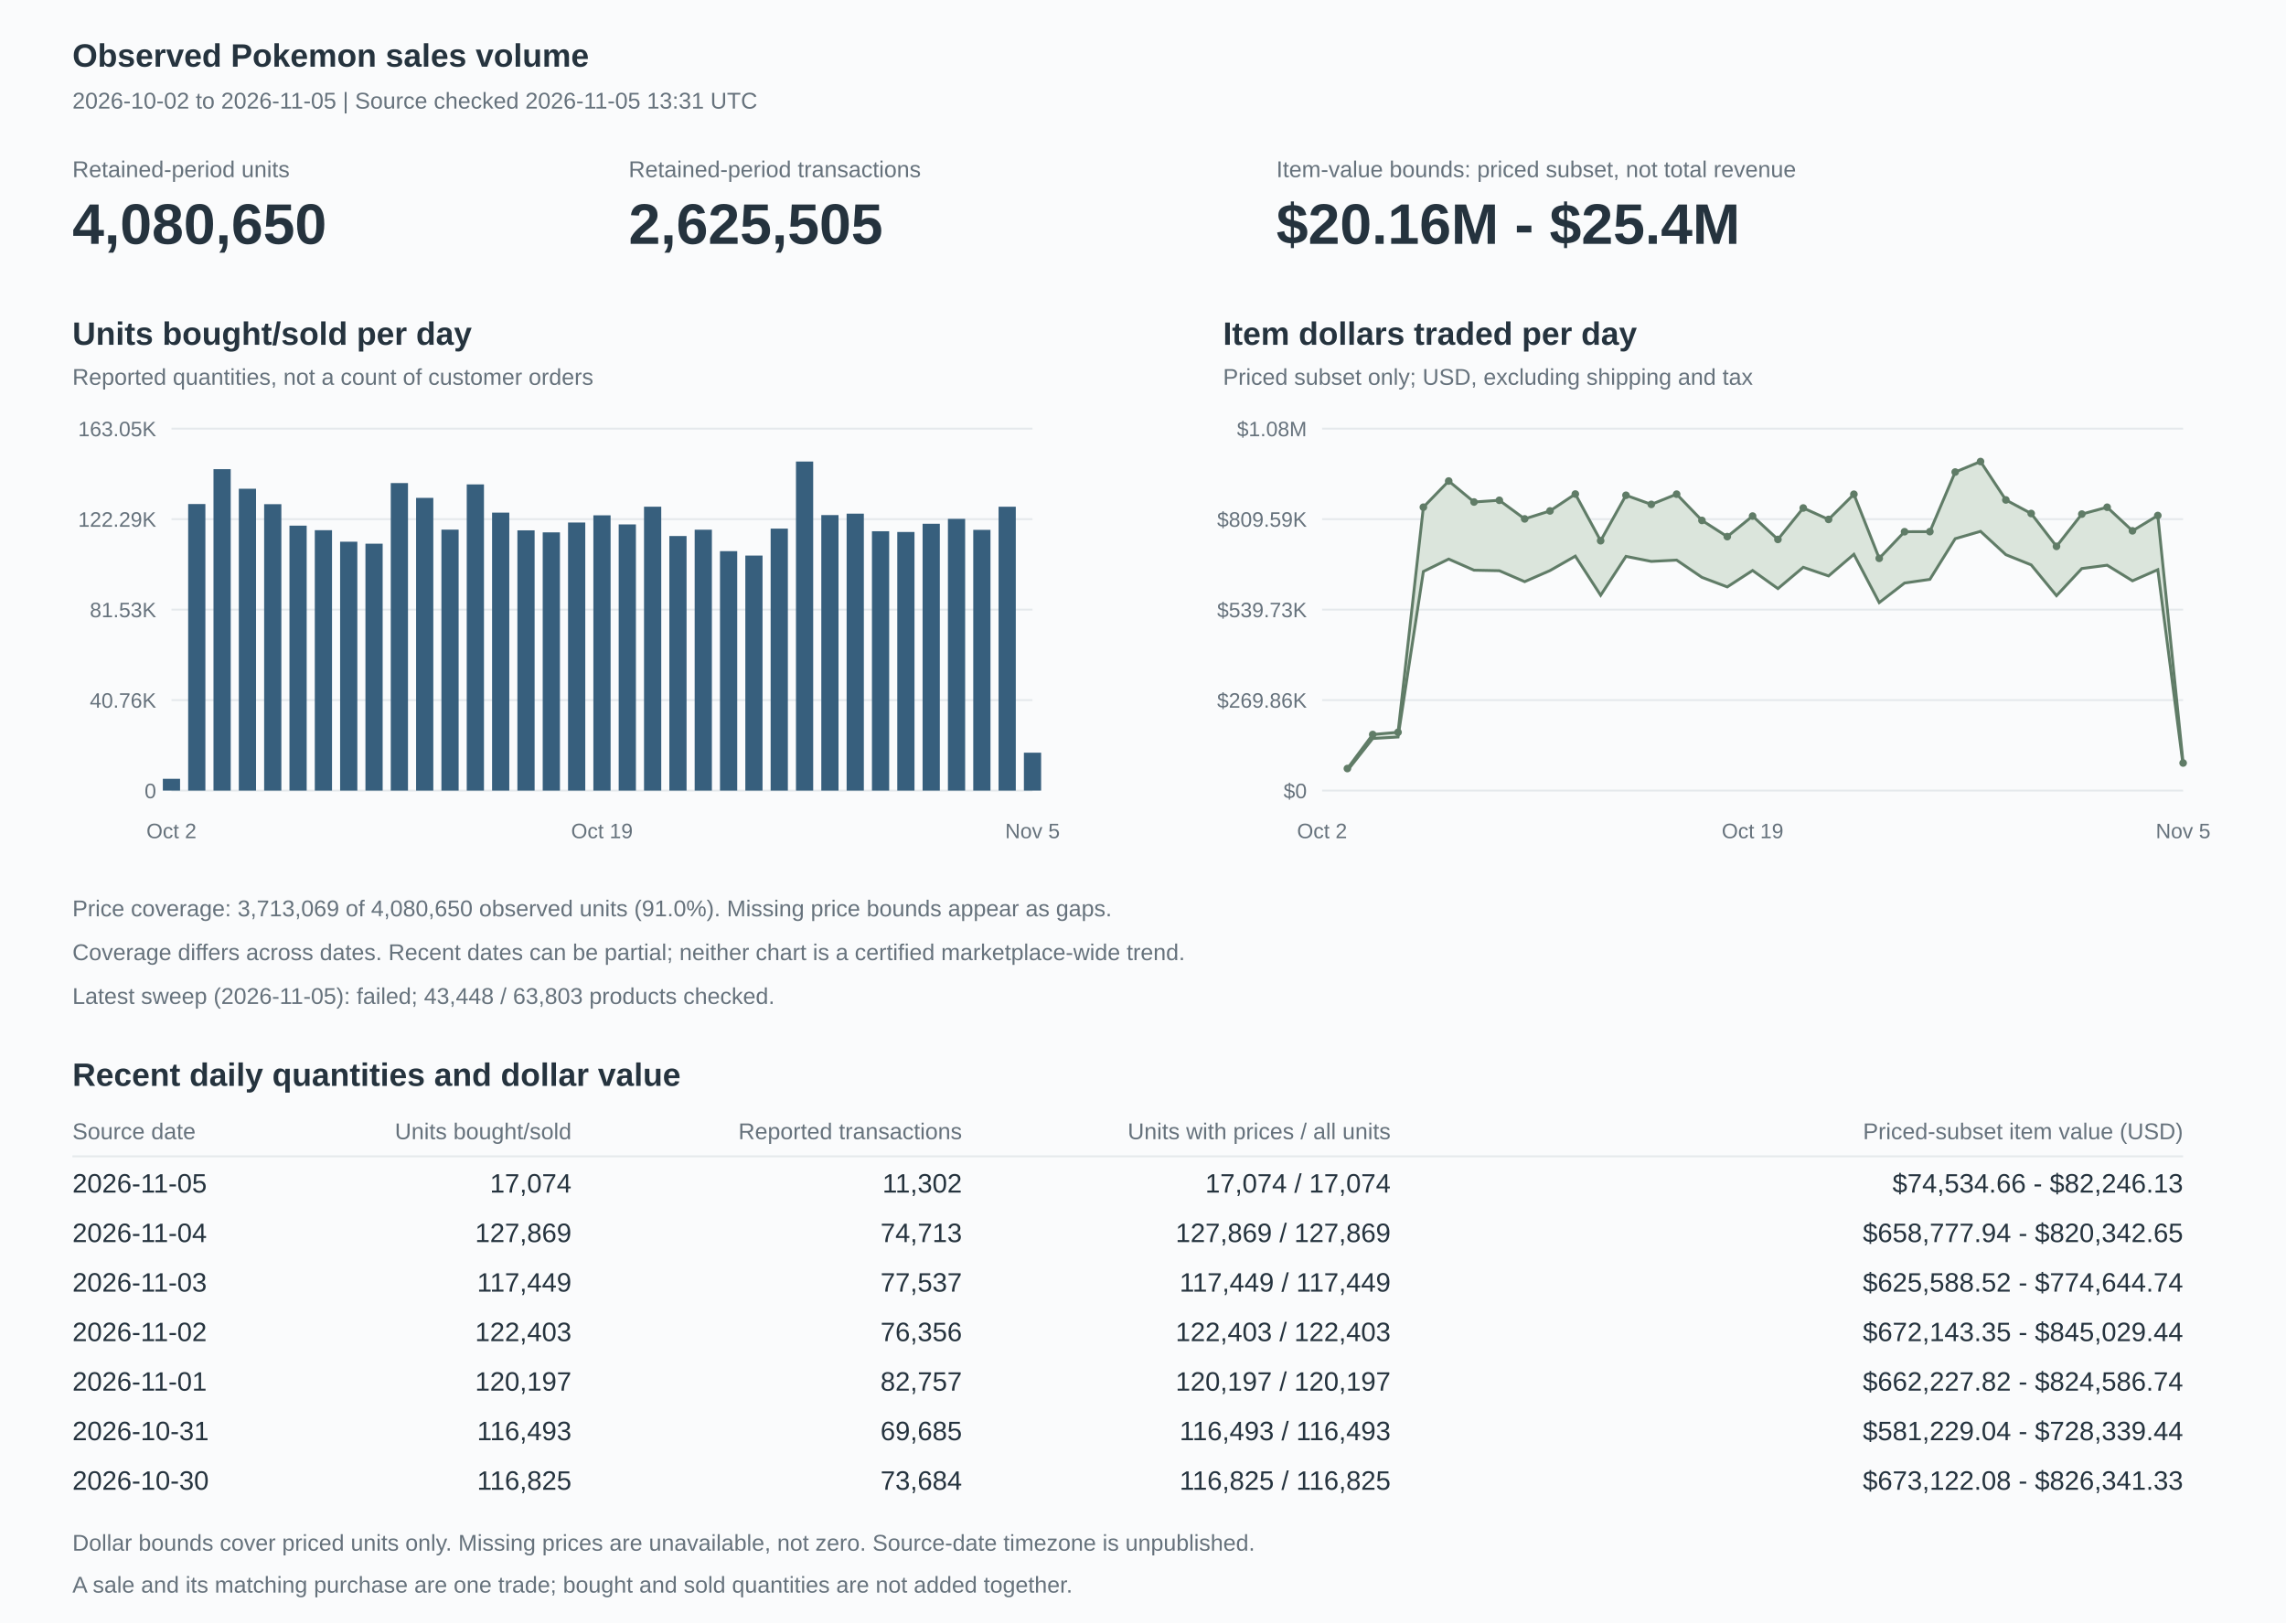
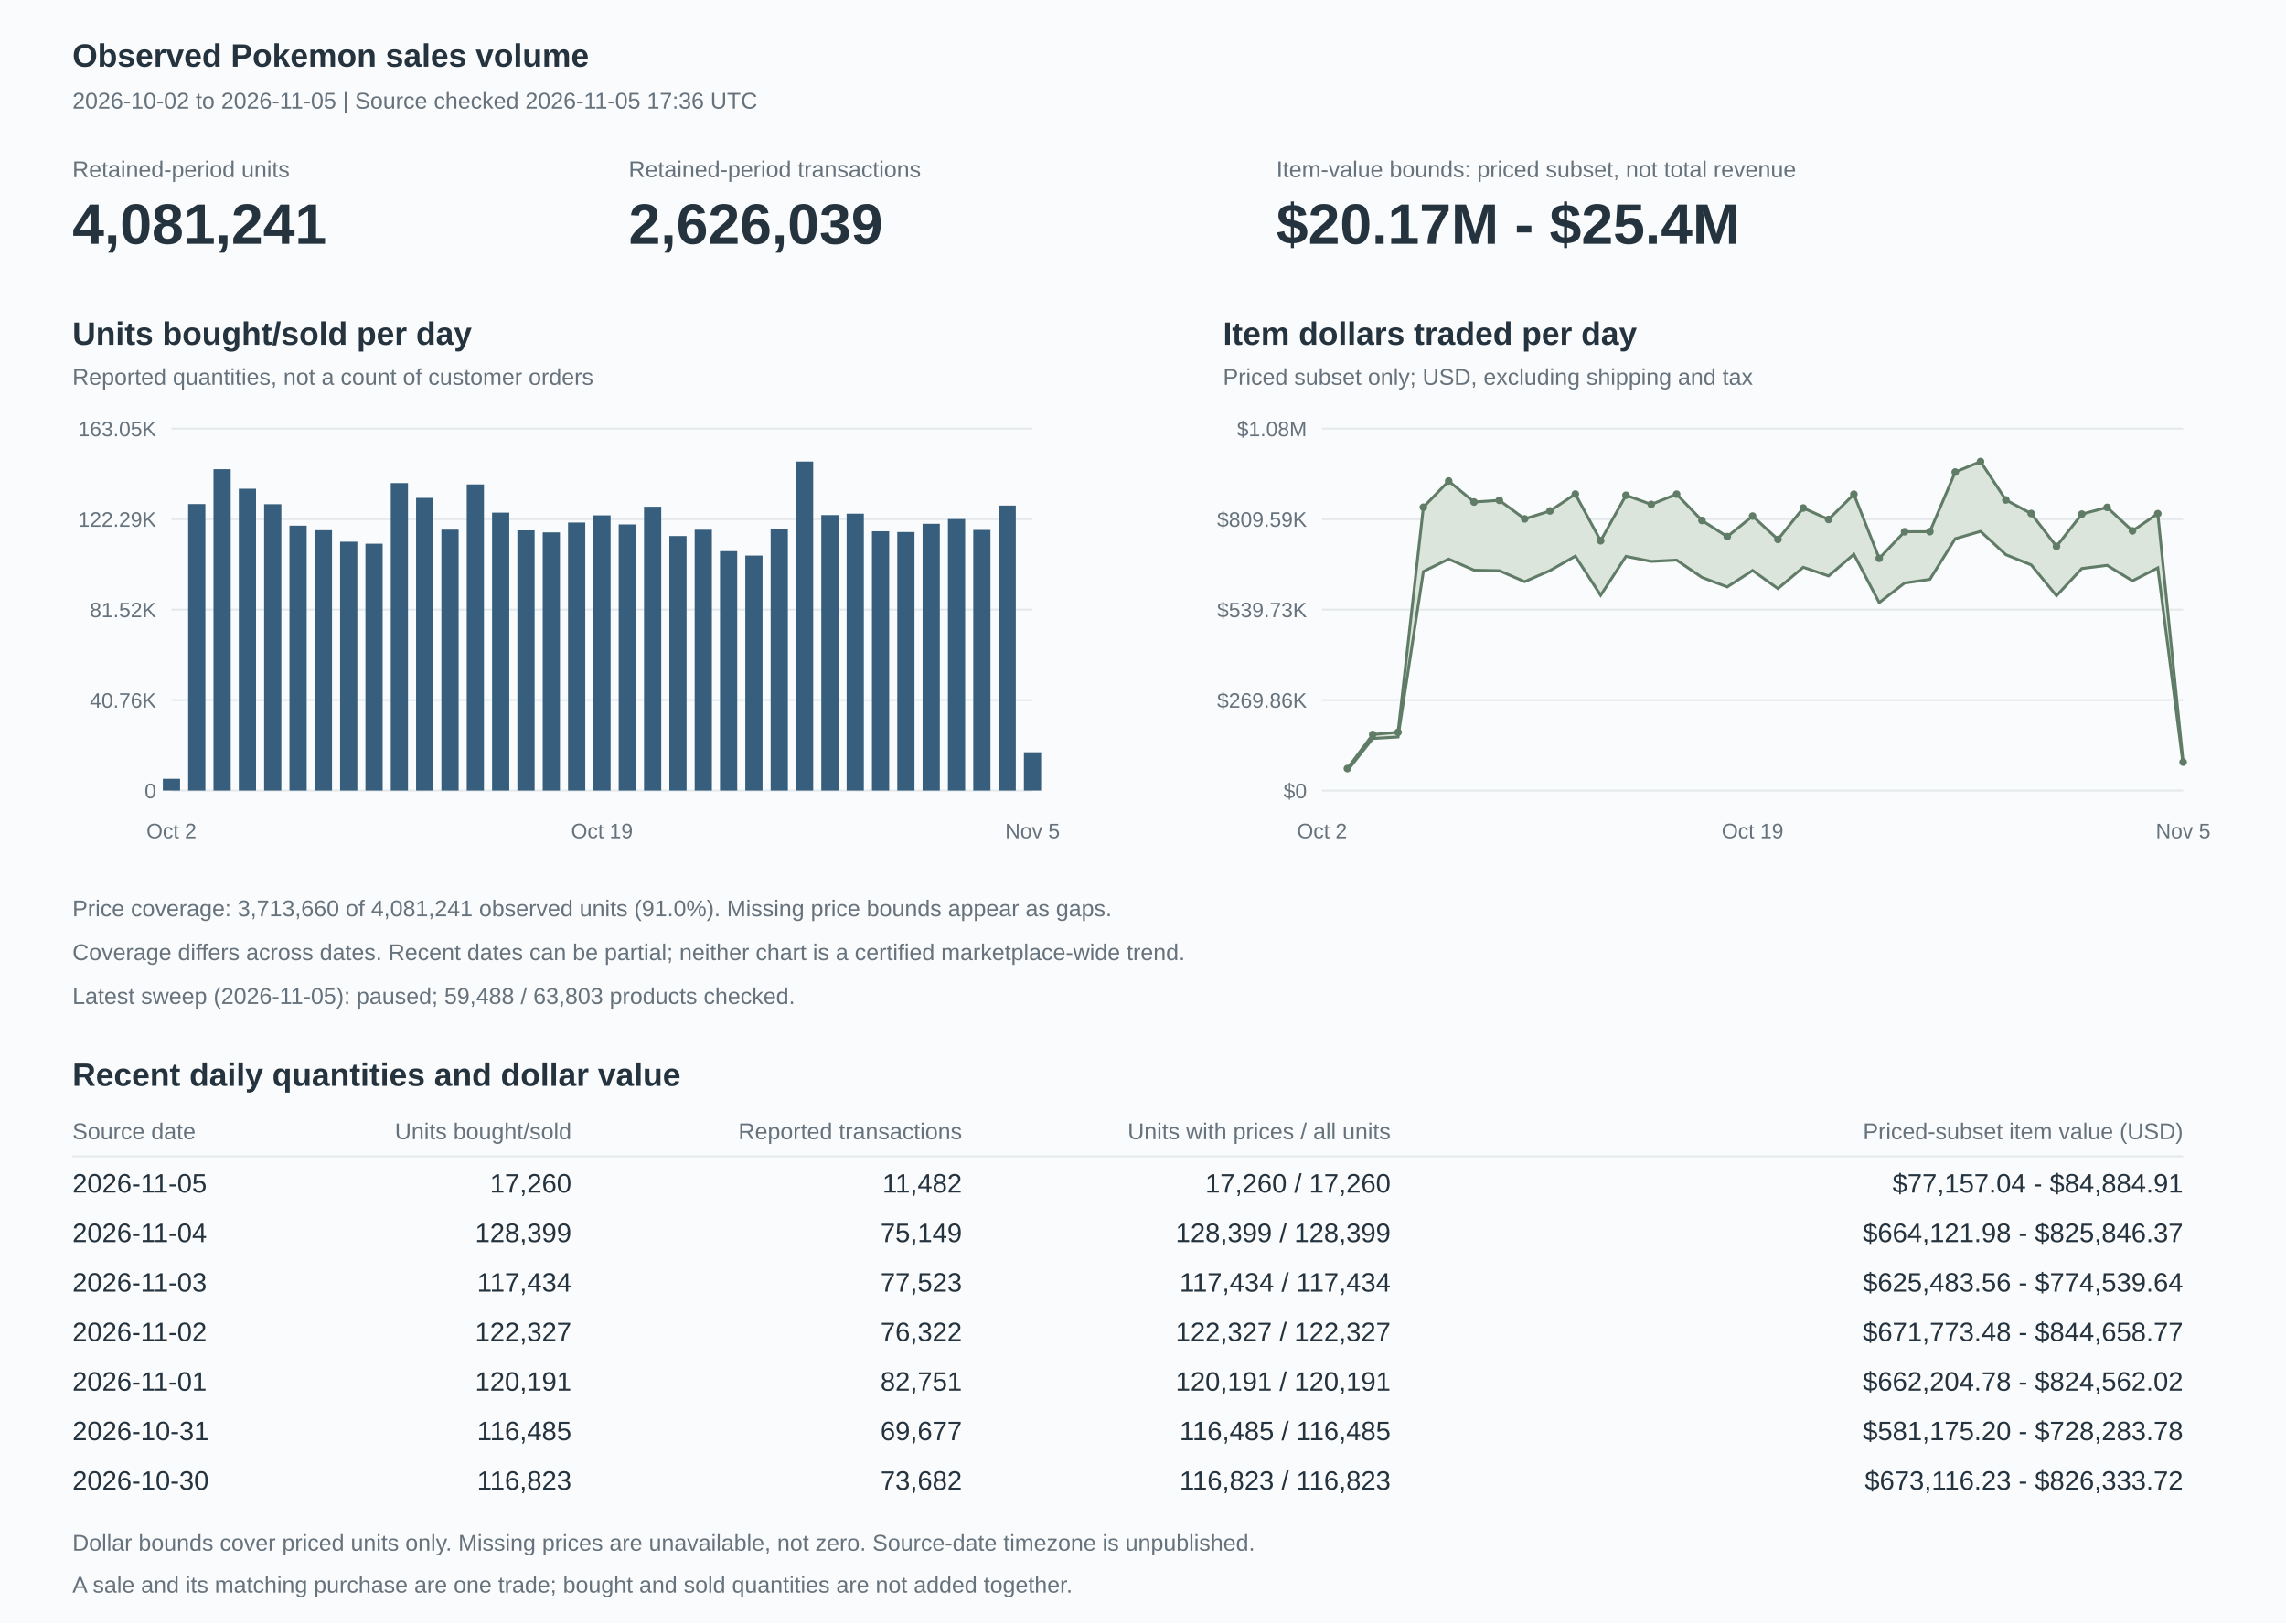
<svg xmlns="http://www.w3.org/2000/svg" width="1200" height="852" viewBox="0 0 1200 852" role="img" aria-labelledby="title description">
  <style>text{font-family:Arial,Helvetica,sans-serif;fill:#25333e;font-size:14px}.heading{font-size:17px;font-weight:600}.muted{fill:#66727c;font-size:12px}.axis{fill:#66727c;font-size:11px}.value{font-size:30px;font-weight:600}.grid{stroke:#e5e9ec;stroke-width:1}</style>
  <rect width="1200" height="852" fill="#fafbfc" />
  <text x="38" y="35" class="heading">Observed Pokemon sales volume</text>
-   <text x="38" y="57" class="muted">2026-10-02 to 2026-11-05 | Source checked 2026-11-05 13:31 UTC</text>
+   <text x="38" y="57" class="muted">2026-10-02 to 2026-11-05 | Source checked 2026-11-05 17:36 UTC</text>
  <text x="38" y="93" class="muted">Retained-period units</text>
-   <text x="38" y="128" class="value">4,080,650</text>
+   <text x="38" y="128" class="value">4,081,241</text>
  <text x="330" y="93" class="muted">Retained-period transactions</text>
-   <text x="330" y="128" class="value">2,625,505</text>
+   <text x="330" y="128" class="value">2,626,039</text>
  <text x="670" y="93" class="muted">Item-value bounds: priced subset, not total revenue</text>
-   <text x="670" y="128" class="value">$20.16M - $25.4M</text>
+   <text x="670" y="128" class="value">$20.17M - $25.4M</text>
  <text x="38" y="181" class="heading">Units bought/sold per day</text>
  <text x="38" y="202" class="muted">Reported quantities, not a count of customer orders</text>
  <path d="M90,415h452" class="grid" />
  <text x="82" y="419" text-anchor="end" class="axis">0</text>
  <path d="M90,367.5h452" class="grid" />
  <text x="82" y="371.5" text-anchor="end" class="axis">40.76K</text>
  <path d="M90,320h452" class="grid" />
-   <text x="82" y="324" text-anchor="end" class="axis">81.53K</text>
+   <text x="82" y="324" text-anchor="end" class="axis">81.52K</text>
  <path d="M90,272.5h452" class="grid" />
  <text x="82" y="276.5" text-anchor="end" class="axis">122.29K</text>
  <path d="M90,225h452" class="grid" />
  <text x="82" y="229" text-anchor="end" class="axis">163.05K</text>
  <rect x="85.48" y="408.81" width="9.04" height="6.19" fill="#375f7d" />
-   <rect x="98.774" y="264.582" width="9.04" height="150.418" fill="#375f7d" />
-   <rect x="112.068" y="246.274" width="9.04" height="168.726" fill="#375f7d" />
-   <rect x="125.362" y="256.55" width="9.04" height="158.45" fill="#375f7d" />
-   <rect x="138.656" y="264.658" width="9.04" height="150.342" fill="#375f7d" />
-   <rect x="151.951" y="275.927" width="9.04" height="139.073" fill="#375f7d" />
-   <rect x="165.245" y="278.313" width="9.04" height="136.687" fill="#375f7d" />
-   <rect x="178.539" y="284.356" width="9.04" height="130.644" fill="#375f7d" />
-   <rect x="191.833" y="285.396" width="9.04" height="129.604" fill="#375f7d" />
+   <rect x="98.774" y="264.581" width="9.04" height="150.419" fill="#375f7d" />
+   <rect x="112.068" y="246.273" width="9.04" height="168.727" fill="#375f7d" />
+   <rect x="125.362" y="256.549" width="9.04" height="158.451" fill="#375f7d" />
+   <rect x="138.656" y="264.657" width="9.04" height="150.343" fill="#375f7d" />
+   <rect x="151.951" y="275.926" width="9.04" height="139.074" fill="#375f7d" />
+   <rect x="165.245" y="278.315" width="9.04" height="136.685" fill="#375f7d" />
+   <rect x="178.539" y="284.355" width="9.04" height="130.645" fill="#375f7d" />
+   <rect x="191.833" y="285.395" width="9.04" height="129.605" fill="#375f7d" />
  <rect x="205.127" y="253.575" width="9.04" height="161.425" fill="#375f7d" />
-   <rect x="218.421" y="261.348" width="9.04" height="153.652" fill="#375f7d" />
-   <rect x="231.715" y="278.022" width="9.04" height="136.978" fill="#375f7d" />
-   <rect x="245.009" y="254.276" width="9.04" height="160.724" fill="#375f7d" />
-   <rect x="258.304" y="269.088" width="9.04" height="145.912" fill="#375f7d" />
-   <rect x="271.598" y="278.395" width="9.04" height="136.605" fill="#375f7d" />
-   <rect x="284.892" y="279.453" width="9.04" height="135.547" fill="#375f7d" />
-   <rect x="298.186" y="274.285" width="9.04" height="140.715" fill="#375f7d" />
-   <rect x="311.48" y="270.507" width="9.04" height="144.493" fill="#375f7d" />
+   <rect x="218.421" y="261.352" width="9.04" height="153.648" fill="#375f7d" />
+   <rect x="231.715" y="278.021" width="9.04" height="136.979" fill="#375f7d" />
+   <rect x="245.009" y="254.275" width="9.04" height="160.725" fill="#375f7d" />
+   <rect x="258.304" y="269.087" width="9.04" height="145.913" fill="#375f7d" />
+   <rect x="271.598" y="278.396" width="9.04" height="136.604" fill="#375f7d" />
+   <rect x="284.892" y="279.455" width="9.04" height="135.545" fill="#375f7d" />
+   <rect x="298.186" y="274.284" width="9.04" height="140.716" fill="#375f7d" />
+   <rect x="311.48" y="270.51" width="9.04" height="144.49" fill="#375f7d" />
  <rect x="324.774" y="275.28" width="9.04" height="139.72" fill="#375f7d" />
-   <rect x="338.068" y="265.983" width="9.04" height="149.017" fill="#375f7d" />
-   <rect x="351.362" y="281.371" width="9.04" height="133.629" fill="#375f7d" />
-   <rect x="364.656" y="278.06" width="9.04" height="136.94" fill="#375f7d" />
-   <rect x="377.951" y="289.319" width="9.04" height="125.681" fill="#375f7d" />
-   <rect x="391.245" y="291.633" width="9.04" height="123.367" fill="#375f7d" />
-   <rect x="404.539" y="277.485" width="9.04" height="137.515" fill="#375f7d" />
+   <rect x="338.068" y="265.982" width="9.04" height="149.018" fill="#375f7d" />
+   <rect x="351.362" y="281.372" width="9.04" height="133.628" fill="#375f7d" />
+   <rect x="364.656" y="278.059" width="9.04" height="136.941" fill="#375f7d" />
+   <rect x="377.951" y="289.318" width="9.04" height="125.682" fill="#375f7d" />
+   <rect x="391.245" y="291.632" width="9.04" height="123.368" fill="#375f7d" />
+   <rect x="404.539" y="277.487" width="9.04" height="137.513" fill="#375f7d" />
  <rect x="417.833" y="242.273" width="9.04" height="172.727" fill="#375f7d" />
-   <rect x="431.127" y="270.38" width="9.04" height="144.62" fill="#375f7d" />
-   <rect x="444.421" y="269.634" width="9.04" height="145.366" fill="#375f7d" />
-   <rect x="457.715" y="278.866" width="9.04" height="136.134" fill="#375f7d" />
-   <rect x="471.009" y="279.253" width="9.04" height="135.747" fill="#375f7d" />
-   <rect x="484.304" y="274.937" width="9.04" height="140.063" fill="#375f7d" />
-   <rect x="497.598" y="272.366" width="9.04" height="142.634" fill="#375f7d" />
-   <rect x="510.892" y="278.139" width="9.04" height="136.861" fill="#375f7d" />
-   <rect x="524.186" y="265.997" width="9.04" height="149.003" fill="#375f7d" />
-   <rect x="537.48" y="395.104" width="9.04" height="19.896" fill="#375f7d" />
+   <rect x="431.127" y="270.379" width="9.04" height="144.621" fill="#375f7d" />
+   <rect x="444.421" y="269.633" width="9.04" height="145.367" fill="#375f7d" />
+   <rect x="457.715" y="278.867" width="9.04" height="136.133" fill="#375f7d" />
+   <rect x="471.009" y="279.261" width="9.04" height="135.739" fill="#375f7d" />
+   <rect x="484.304" y="274.943" width="9.04" height="140.057" fill="#375f7d" />
+   <rect x="497.598" y="272.454" width="9.04" height="142.546" fill="#375f7d" />
+   <rect x="510.892" y="278.155" width="9.04" height="136.845" fill="#375f7d" />
+   <rect x="524.186" y="265.378" width="9.04" height="149.622" fill="#375f7d" />
+   <rect x="537.48" y="394.887" width="9.04" height="20.113" fill="#375f7d" />
  <text x="90" y="440" text-anchor="middle" class="axis">Oct 2</text>
  <text x="316" y="440" text-anchor="middle" class="axis">Oct 19</text>
  <text x="542" y="440" text-anchor="middle" class="axis">Nov 5</text>
  <text x="642" y="181" class="heading">Item dollars traded per day</text>
  <text x="642" y="202" class="muted">Priced subset only; USD, excluding shipping and tax</text>
  <path d="M694,415h452" class="grid" />
  <text x="686" y="419" text-anchor="end" class="axis">$0</text>
  <path d="M694,367.5h452" class="grid" />
  <text x="686" y="371.5" text-anchor="end" class="axis">$269.86K</text>
  <path d="M694,320h452" class="grid" />
  <text x="686" y="324" text-anchor="end" class="axis">$539.73K</text>
  <path d="M694,272.5h452" class="grid" />
  <text x="686" y="276.5" text-anchor="end" class="axis">$809.59K</text>
  <path d="M694,225h452" class="grid" />
  <text x="686" y="229" text-anchor="end" class="axis">$1.08M</text>
-   <polygon points="707.294,403.421 720.588,385.561 733.882,384.387 747.176,266.241 760.471,252.504 773.765,263.514 787.059,262.617 800.353,272.383 813.647,268.199 826.941,259.332 840.235,283.85 853.529,259.98 866.824,264.766 880.118,259.405 893.412,273.186 906.706,281.692 920,270.899 933.294,283.165 946.588,266.657 959.882,272.662 973.176,259.438 986.471,293.086 999.765,279.116 1013.059,279.066 1026.353,247.787 1039.647,242.273 1052.941,262.428 1066.235,269.551 1079.529,286.801 1092.824,269.86 1106.118,266.262 1119.412,278.651 1132.706,270.607 1146,400.523 1146,401.881 1132.706,299.045 1119.412,304.887 1106.118,296.693 1092.824,298.438 1079.529,312.695 1066.235,296.52 1052.941,291.168 1039.647,278.914 1026.353,282.776 1013.059,304.124 999.765,306.048 986.471,316.324 973.176,290.968 959.882,302.333 946.588,297.775 933.294,308.975 920,299.46 906.706,308.092 893.412,303.064 880.118,294.011 866.824,294.695 853.529,292.056 840.235,312.474 826.941,291.918 813.647,299.508 800.353,305.325 787.059,299.58 773.765,299.308 760.471,293.472 747.176,299.988 733.882,386.865 720.588,387.655 707.294,404.495" fill="#dbe5dc" />
-   <polyline points="707.294,404.495 720.588,387.655 733.882,386.865 747.176,299.988 760.471,293.472 773.765,299.308 787.059,299.58 800.353,305.325 813.647,299.508 826.941,291.918 840.235,312.474 853.529,292.056 866.824,294.695 880.118,294.011 893.412,303.064 906.706,308.092 920,299.46 933.294,308.975 946.588,297.775 959.882,302.333 973.176,290.968 986.471,316.324 999.765,306.048 1013.059,304.124 1026.353,282.776 1039.647,278.914 1052.941,291.168 1066.235,296.52 1079.529,312.695 1092.824,298.438 1106.118,296.693 1119.412,304.887 1132.706,299.045 1146,401.881" fill="none" stroke="#607c67" stroke-width="1.5" />
-   <polyline points="707.294,403.421 720.588,385.561 733.882,384.387 747.176,266.241 760.471,252.504 773.765,263.514 787.059,262.617 800.353,272.383 813.647,268.199 826.941,259.332 840.235,283.85 853.529,259.98 866.824,264.766 880.118,259.405 893.412,273.186 906.706,281.692 920,270.899 933.294,283.165 946.588,266.657 959.882,272.662 973.176,259.438 986.471,293.086 999.765,279.116 1013.059,279.066 1026.353,247.787 1039.647,242.273 1052.941,262.428 1066.235,269.551 1079.529,286.801 1092.824,269.86 1106.118,266.262 1119.412,278.651 1132.706,270.607 1146,400.523" fill="none" stroke="#607c67" stroke-width="1.5" />
+   <polygon points="707.294,403.421 720.588,385.561 733.882,384.387 747.176,266.241 760.471,252.504 773.765,263.514 787.059,262.617 800.353,272.383 813.647,268.199 826.941,259.335 840.235,283.85 853.529,259.98 866.824,264.766 880.118,259.407 893.412,273.205 906.706,281.692 920,270.899 933.294,283.165 946.588,266.657 959.882,272.663 973.176,259.438 986.471,293.086 999.765,279.116 1013.059,279.067 1026.353,247.787 1039.647,242.273 1052.941,262.428 1066.235,269.553 1079.529,286.811 1092.824,269.865 1106.118,266.327 1119.412,278.669 1132.706,269.639 1146,400.059 1146,401.419 1132.706,298.105 1119.412,304.905 1106.118,296.758 1092.824,298.442 1079.529,312.704 1066.235,296.521 1052.941,291.168 1039.647,278.914 1026.353,282.776 1013.059,304.125 999.765,306.048 986.471,316.324 973.176,290.968 959.882,302.333 946.588,297.775 933.294,308.975 920,299.46 906.706,308.092 893.412,303.083 880.118,294.014 866.824,294.695 853.529,292.056 840.235,312.474 826.941,291.921 813.647,299.508 800.353,305.325 787.059,299.58 773.765,299.308 760.471,293.472 747.176,299.988 733.882,386.865 720.588,387.655 707.294,404.495" fill="#dbe5dc" />
+   <polyline points="707.294,404.495 720.588,387.655 733.882,386.865 747.176,299.988 760.471,293.472 773.765,299.308 787.059,299.58 800.353,305.325 813.647,299.508 826.941,291.921 840.235,312.474 853.529,292.056 866.824,294.695 880.118,294.014 893.412,303.083 906.706,308.092 920,299.46 933.294,308.975 946.588,297.775 959.882,302.333 973.176,290.968 986.471,316.324 999.765,306.048 1013.059,304.125 1026.353,282.776 1039.647,278.914 1052.941,291.168 1066.235,296.521 1079.529,312.704 1092.824,298.442 1106.118,296.758 1119.412,304.905 1132.706,298.105 1146,401.419" fill="none" stroke="#607c67" stroke-width="1.5" />
+   <polyline points="707.294,403.421 720.588,385.561 733.882,384.387 747.176,266.241 760.471,252.504 773.765,263.514 787.059,262.617 800.353,272.383 813.647,268.199 826.941,259.335 840.235,283.85 853.529,259.98 866.824,264.766 880.118,259.407 893.412,273.205 906.706,281.692 920,270.899 933.294,283.165 946.588,266.657 959.882,272.663 973.176,259.438 986.471,293.086 999.765,279.116 1013.059,279.067 1026.353,247.787 1039.647,242.273 1052.941,262.428 1066.235,269.553 1079.529,286.811 1092.824,269.865 1106.118,266.327 1119.412,278.669 1132.706,269.639 1146,400.059" fill="none" stroke="#607c67" stroke-width="1.5" />
  <circle cx="707.294" cy="403.421" r="2" fill="#607c67" />
  <circle cx="720.588" cy="385.561" r="2" fill="#607c67" />
  <circle cx="733.882" cy="384.387" r="2" fill="#607c67" />
  <circle cx="747.176" cy="266.241" r="2" fill="#607c67" />
  <circle cx="760.471" cy="252.504" r="2" fill="#607c67" />
  <circle cx="773.765" cy="263.514" r="2" fill="#607c67" />
  <circle cx="787.059" cy="262.617" r="2" fill="#607c67" />
  <circle cx="800.353" cy="272.383" r="2" fill="#607c67" />
  <circle cx="813.647" cy="268.199" r="2" fill="#607c67" />
-   <circle cx="826.941" cy="259.332" r="2" fill="#607c67" />
+   <circle cx="826.941" cy="259.335" r="2" fill="#607c67" />
  <circle cx="840.235" cy="283.85" r="2" fill="#607c67" />
  <circle cx="853.529" cy="259.98" r="2" fill="#607c67" />
  <circle cx="866.824" cy="264.766" r="2" fill="#607c67" />
-   <circle cx="880.118" cy="259.405" r="2" fill="#607c67" />
-   <circle cx="893.412" cy="273.186" r="2" fill="#607c67" />
+   <circle cx="880.118" cy="259.407" r="2" fill="#607c67" />
+   <circle cx="893.412" cy="273.205" r="2" fill="#607c67" />
  <circle cx="906.706" cy="281.692" r="2" fill="#607c67" />
  <circle cx="920" cy="270.899" r="2" fill="#607c67" />
  <circle cx="933.294" cy="283.165" r="2" fill="#607c67" />
  <circle cx="946.588" cy="266.657" r="2" fill="#607c67" />
-   <circle cx="959.882" cy="272.662" r="2" fill="#607c67" />
+   <circle cx="959.882" cy="272.663" r="2" fill="#607c67" />
  <circle cx="973.176" cy="259.438" r="2" fill="#607c67" />
  <circle cx="986.471" cy="293.086" r="2" fill="#607c67" />
  <circle cx="999.765" cy="279.116" r="2" fill="#607c67" />
-   <circle cx="1013.059" cy="279.066" r="2" fill="#607c67" />
+   <circle cx="1013.059" cy="279.067" r="2" fill="#607c67" />
  <circle cx="1026.353" cy="247.787" r="2" fill="#607c67" />
  <circle cx="1039.647" cy="242.273" r="2" fill="#607c67" />
  <circle cx="1052.941" cy="262.428" r="2" fill="#607c67" />
-   <circle cx="1066.235" cy="269.551" r="2" fill="#607c67" />
-   <circle cx="1079.529" cy="286.801" r="2" fill="#607c67" />
-   <circle cx="1092.824" cy="269.86" r="2" fill="#607c67" />
-   <circle cx="1106.118" cy="266.262" r="2" fill="#607c67" />
-   <circle cx="1119.412" cy="278.651" r="2" fill="#607c67" />
-   <circle cx="1132.706" cy="270.607" r="2" fill="#607c67" />
-   <circle cx="1146" cy="400.523" r="2" fill="#607c67" />
+   <circle cx="1066.235" cy="269.553" r="2" fill="#607c67" />
+   <circle cx="1079.529" cy="286.811" r="2" fill="#607c67" />
+   <circle cx="1092.824" cy="269.865" r="2" fill="#607c67" />
+   <circle cx="1106.118" cy="266.327" r="2" fill="#607c67" />
+   <circle cx="1119.412" cy="278.669" r="2" fill="#607c67" />
+   <circle cx="1132.706" cy="269.639" r="2" fill="#607c67" />
+   <circle cx="1146" cy="400.059" r="2" fill="#607c67" />
  <text x="694" y="440" text-anchor="middle" class="axis">Oct 2</text>
  <text x="920" y="440" text-anchor="middle" class="axis">Oct 19</text>
  <text x="1146" y="440" text-anchor="middle" class="axis">Nov 5</text>
-   <text x="38" y="481" class="muted">Price coverage: 3,713,069 of 4,080,650 observed units (91.0%). Missing price bounds appear as gaps.</text>
+   <text x="38" y="481" class="muted">Price coverage: 3,713,660 of 4,081,241 observed units (91.0%). Missing price bounds appear as gaps.</text>
  <text x="38" y="504" class="muted">Coverage differs across dates. Recent dates can be partial; neither chart is a certified marketplace-wide trend.</text>
-   <text x="38" y="527" class="muted">Latest sweep (2026-11-05): failed; 43,448 / 63,803 products checked.</text>
+   <text x="38" y="527" class="muted">Latest sweep (2026-11-05): paused; 59,488 / 63,803 products checked.</text>
  <text x="38" y="570" class="heading">Recent daily quantities and dollar value</text>
  <text x="38" y="598" class="muted">Source date</text>
  <text x="300" y="598" text-anchor="end" class="muted">Units bought/sold</text>
  <text x="505" y="598" text-anchor="end" class="muted">Reported transactions</text>
  <text x="730" y="598" text-anchor="end" class="muted">Units with prices / all units</text>
  <text x="1146" y="598" text-anchor="end" class="muted">Priced-subset item value (USD)</text>
  <path d="M38,607h1108" class="grid" />
  <text x="38" y="626">2026-11-05</text>
-   <text x="300" y="626" text-anchor="end">17,074</text>
-   <text x="505" y="626" text-anchor="end">11,302</text>
-   <text x="730" y="626" text-anchor="end">17,074 / 17,074</text>
-   <text x="1146" y="626" text-anchor="end">$74,534.66 - $82,246.13</text>
+   <text x="300" y="626" text-anchor="end">17,260</text>
+   <text x="505" y="626" text-anchor="end">11,482</text>
+   <text x="730" y="626" text-anchor="end">17,260 / 17,260</text>
+   <text x="1146" y="626" text-anchor="end">$77,157.04 - $84,884.91</text>
  <text x="38" y="652">2026-11-04</text>
-   <text x="300" y="652" text-anchor="end">127,869</text>
-   <text x="505" y="652" text-anchor="end">74,713</text>
-   <text x="730" y="652" text-anchor="end">127,869 / 127,869</text>
-   <text x="1146" y="652" text-anchor="end">$658,777.94 - $820,342.65</text>
+   <text x="300" y="652" text-anchor="end">128,399</text>
+   <text x="505" y="652" text-anchor="end">75,149</text>
+   <text x="730" y="652" text-anchor="end">128,399 / 128,399</text>
+   <text x="1146" y="652" text-anchor="end">$664,121.98 - $825,846.37</text>
  <text x="38" y="678">2026-11-03</text>
-   <text x="300" y="678" text-anchor="end">117,449</text>
-   <text x="505" y="678" text-anchor="end">77,537</text>
-   <text x="730" y="678" text-anchor="end">117,449 / 117,449</text>
-   <text x="1146" y="678" text-anchor="end">$625,588.52 - $774,644.74</text>
+   <text x="300" y="678" text-anchor="end">117,434</text>
+   <text x="505" y="678" text-anchor="end">77,523</text>
+   <text x="730" y="678" text-anchor="end">117,434 / 117,434</text>
+   <text x="1146" y="678" text-anchor="end">$625,483.56 - $774,539.64</text>
  <text x="38" y="704">2026-11-02</text>
-   <text x="300" y="704" text-anchor="end">122,403</text>
-   <text x="505" y="704" text-anchor="end">76,356</text>
-   <text x="730" y="704" text-anchor="end">122,403 / 122,403</text>
-   <text x="1146" y="704" text-anchor="end">$672,143.35 - $845,029.44</text>
+   <text x="300" y="704" text-anchor="end">122,327</text>
+   <text x="505" y="704" text-anchor="end">76,322</text>
+   <text x="730" y="704" text-anchor="end">122,327 / 122,327</text>
+   <text x="1146" y="704" text-anchor="end">$671,773.48 - $844,658.77</text>
  <text x="38" y="730">2026-11-01</text>
-   <text x="300" y="730" text-anchor="end">120,197</text>
-   <text x="505" y="730" text-anchor="end">82,757</text>
-   <text x="730" y="730" text-anchor="end">120,197 / 120,197</text>
-   <text x="1146" y="730" text-anchor="end">$662,227.82 - $824,586.74</text>
+   <text x="300" y="730" text-anchor="end">120,191</text>
+   <text x="505" y="730" text-anchor="end">82,751</text>
+   <text x="730" y="730" text-anchor="end">120,191 / 120,191</text>
+   <text x="1146" y="730" text-anchor="end">$662,204.78 - $824,562.02</text>
  <text x="38" y="756">2026-10-31</text>
-   <text x="300" y="756" text-anchor="end">116,493</text>
-   <text x="505" y="756" text-anchor="end">69,685</text>
-   <text x="730" y="756" text-anchor="end">116,493 / 116,493</text>
-   <text x="1146" y="756" text-anchor="end">$581,229.04 - $728,339.44</text>
+   <text x="300" y="756" text-anchor="end">116,485</text>
+   <text x="505" y="756" text-anchor="end">69,677</text>
+   <text x="730" y="756" text-anchor="end">116,485 / 116,485</text>
+   <text x="1146" y="756" text-anchor="end">$581,175.20 - $728,283.78</text>
  <text x="38" y="782">2026-10-30</text>
-   <text x="300" y="782" text-anchor="end">116,825</text>
-   <text x="505" y="782" text-anchor="end">73,684</text>
-   <text x="730" y="782" text-anchor="end">116,825 / 116,825</text>
-   <text x="1146" y="782" text-anchor="end">$673,122.08 - $826,341.33</text>
+   <text x="300" y="782" text-anchor="end">116,823</text>
+   <text x="505" y="782" text-anchor="end">73,682</text>
+   <text x="730" y="782" text-anchor="end">116,823 / 116,823</text>
+   <text x="1146" y="782" text-anchor="end">$673,116.23 - $826,333.72</text>
  <text x="38" y="814" class="muted">Dollar bounds cover priced units only. Missing prices are unavailable, not zero. Source-date timezone is unpublished.</text>
  <text x="38" y="836" class="muted">A sale and its matching purchase are one trade; bought and sold quantities are not added together.</text>
</svg>
